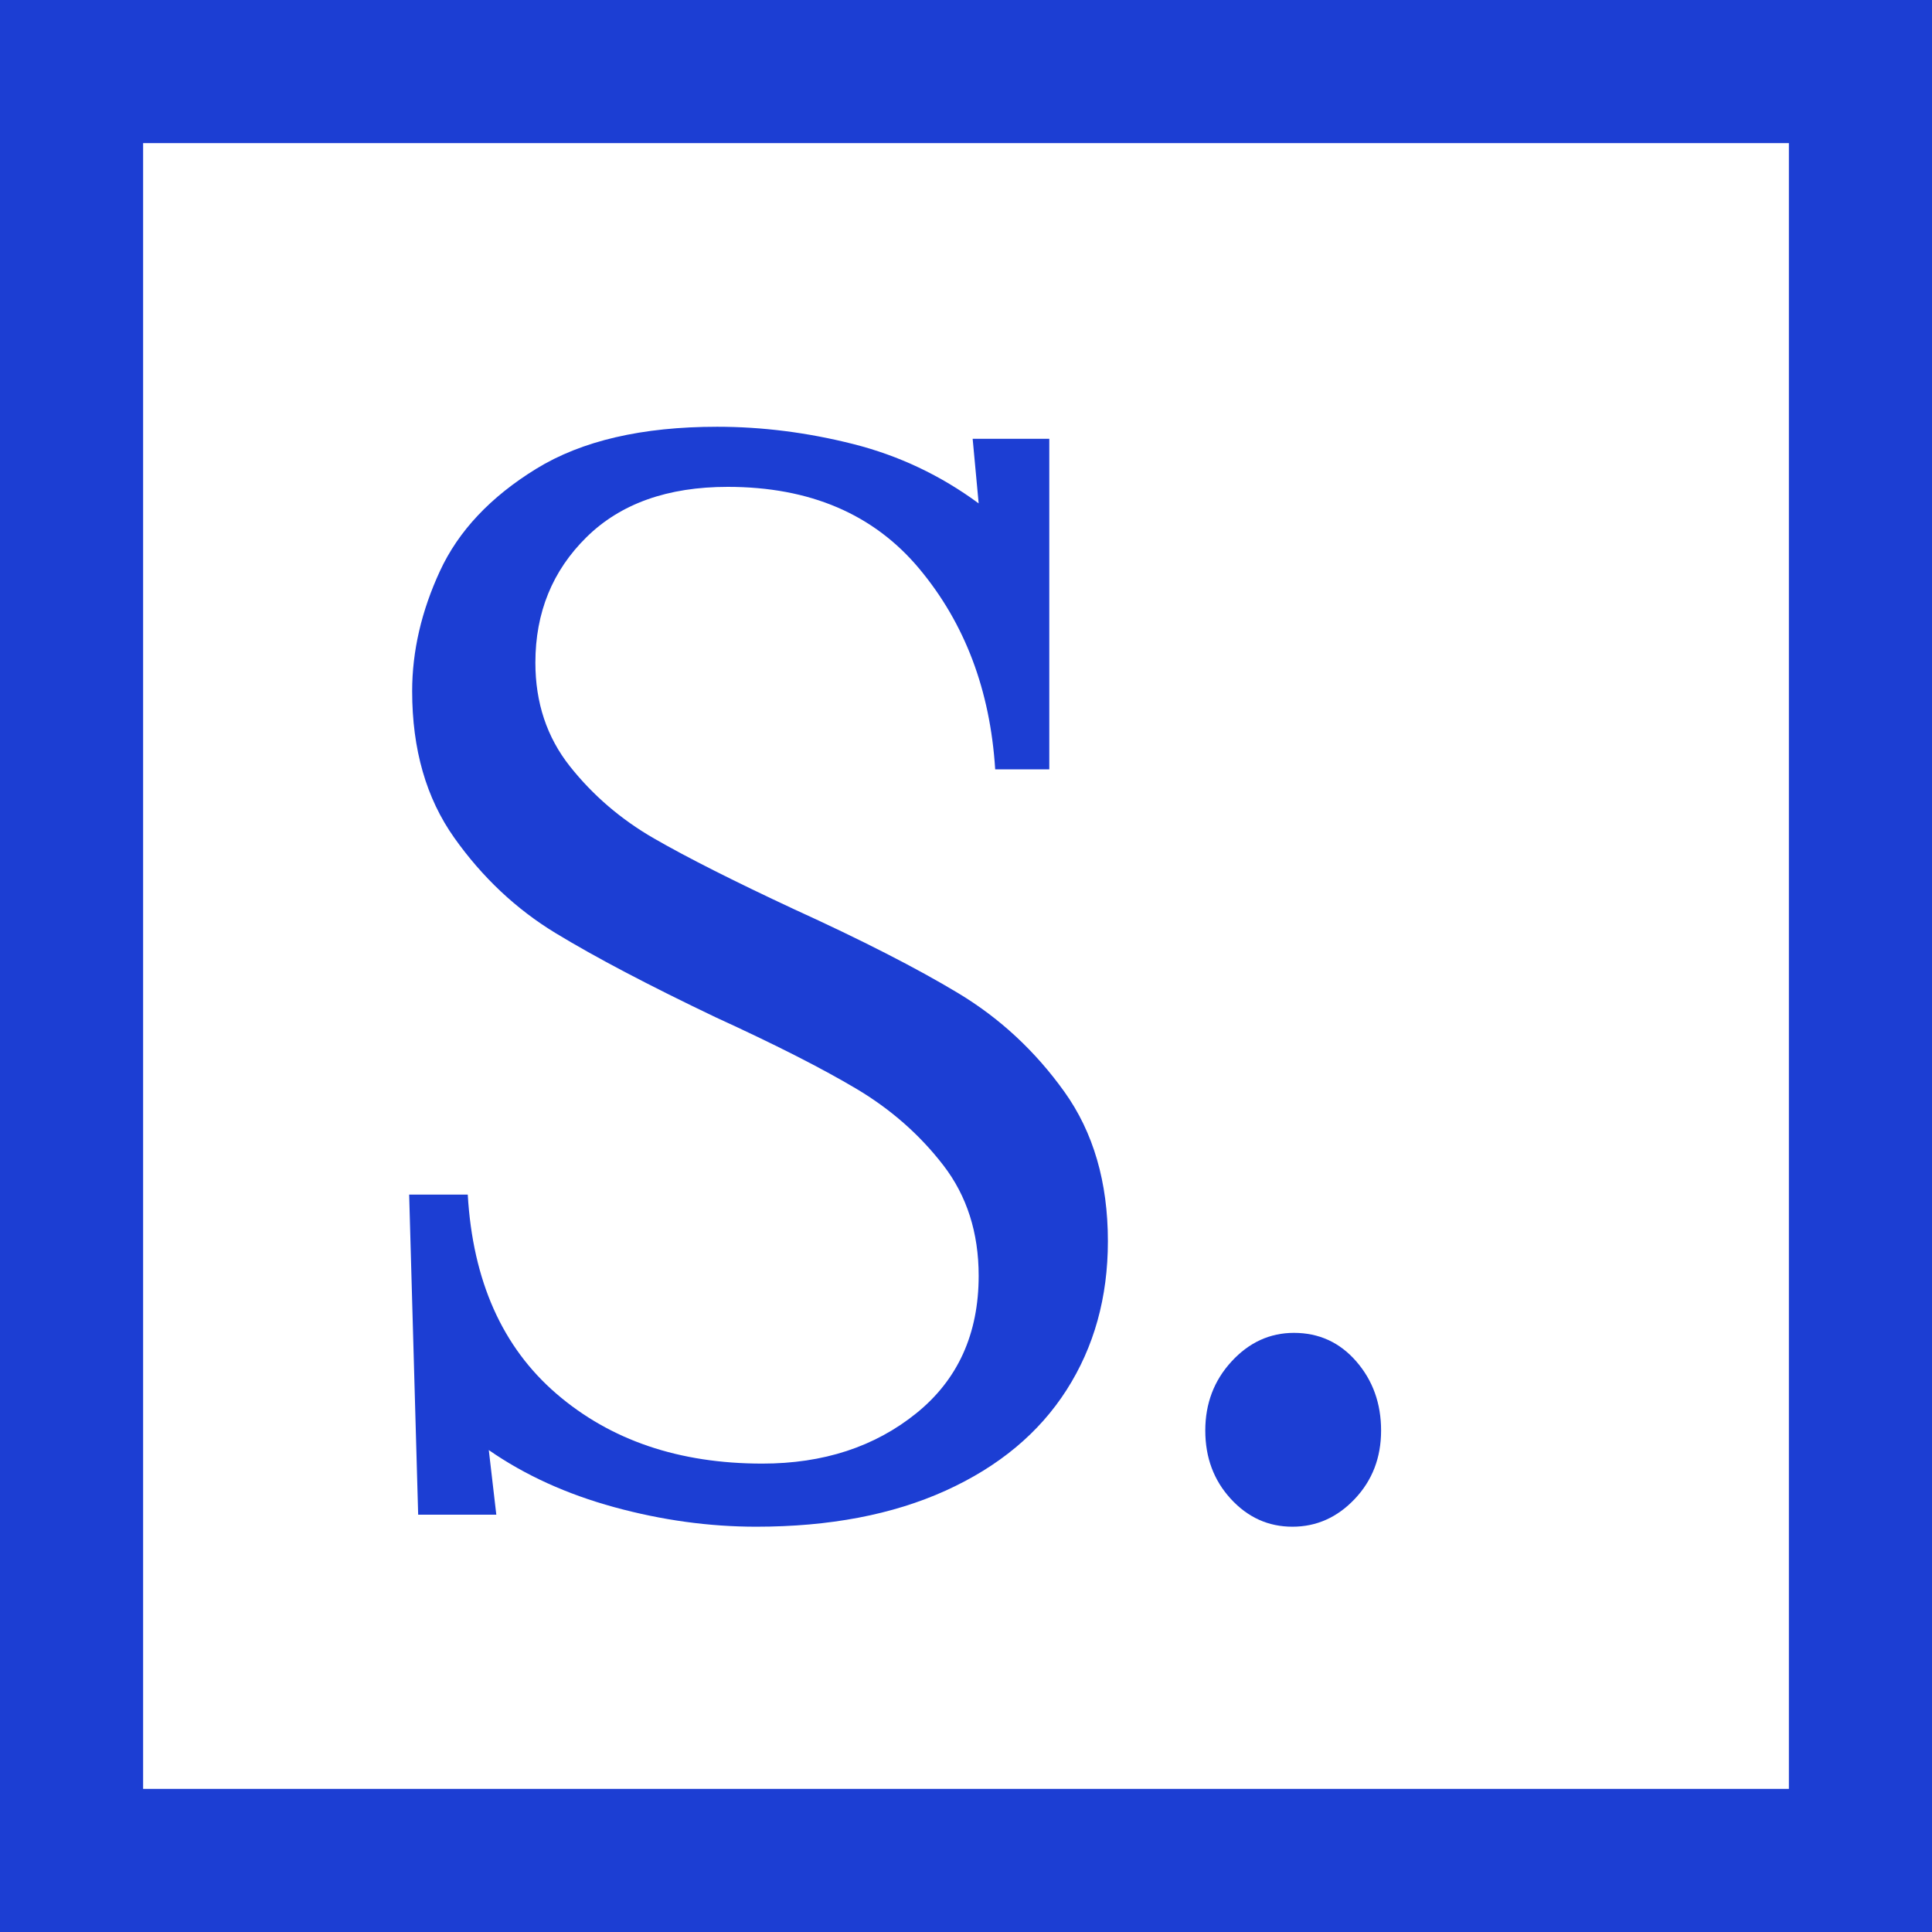
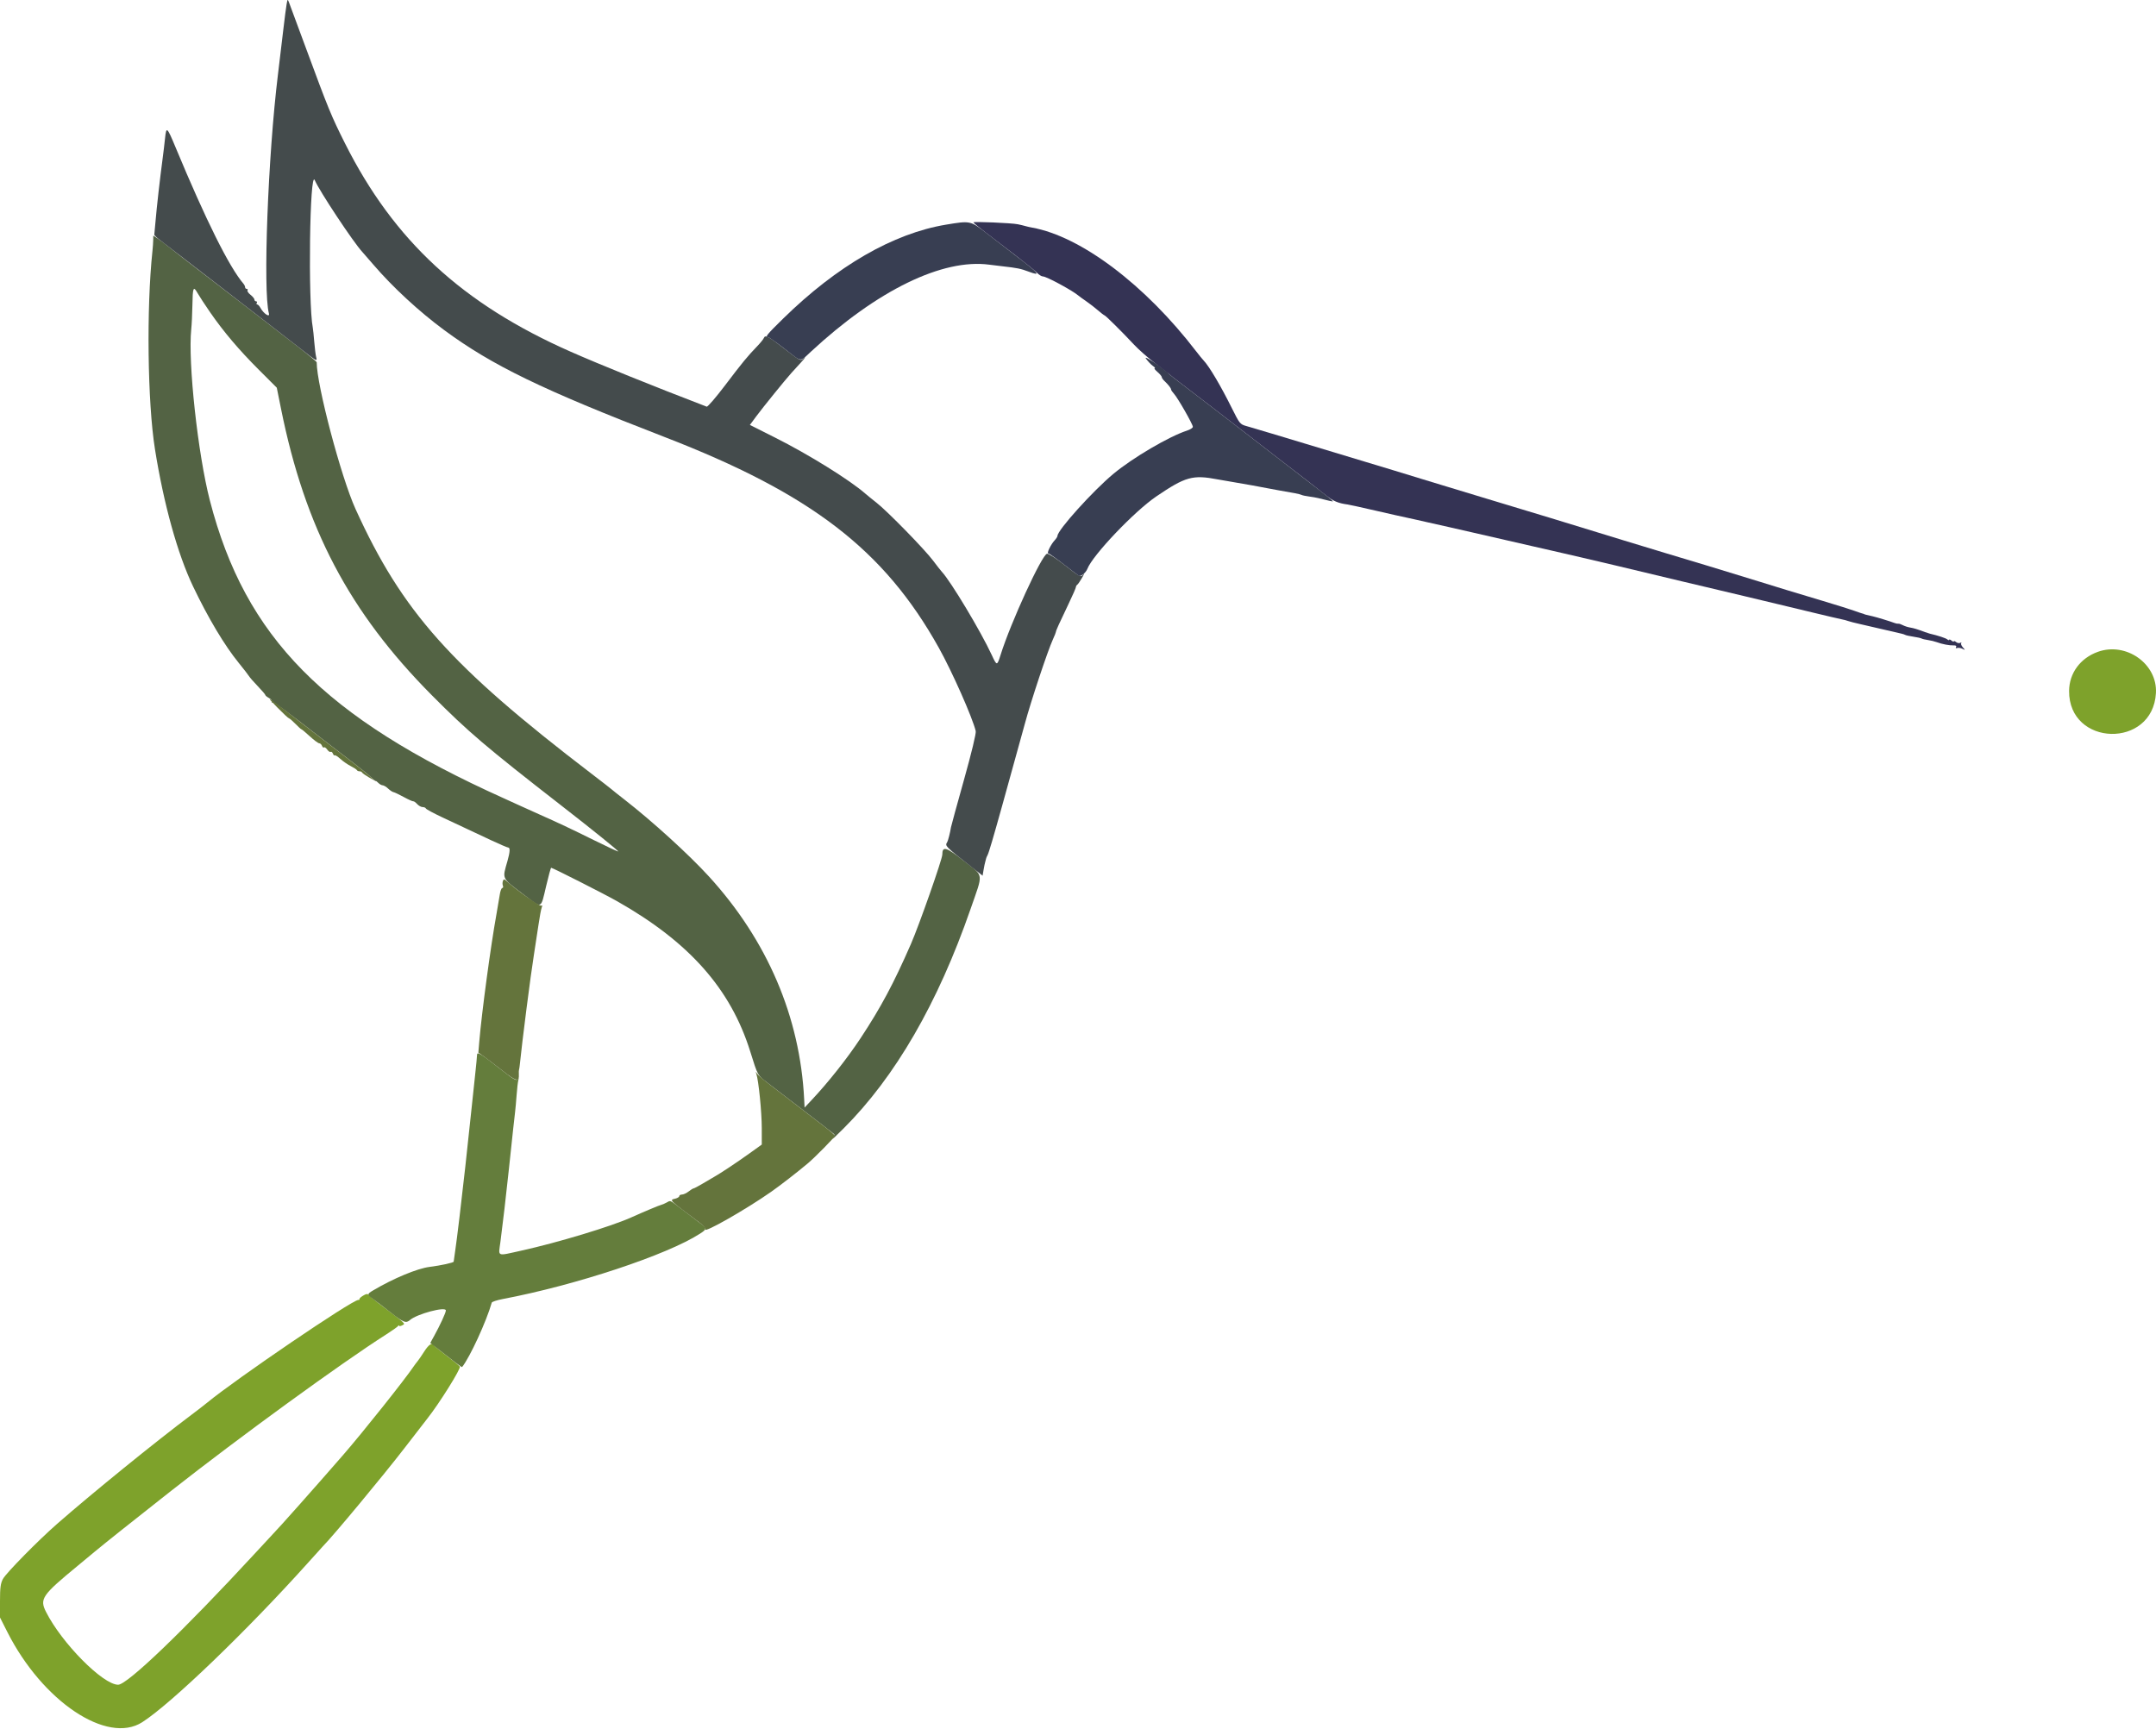
- <svg xmlns="http://www.w3.org/2000/svg" width="54px" height="54px" viewBox="0 0 54 54" version="1.1">
-   <defs />
-   <g id="Page-1" stroke="none" stroke-width="1" fill="none" fill-rule="evenodd">
-     <g id="logo-mobile">
-       <rect id="Rectangle-6" stroke="#1C3ED3" stroke-width="4" fill-rule="nonzero" x="2" y="2" width="50" height="50" />
-       <path d="M17.169,42.126 C15.839,41.762 14.67,41.23 13.662,40.53 L13.872,42.336 L11.688,42.336 L11.436,33.39 L13.074,33.39 C13.214,35.798 14.04,37.653 15.552,38.955 C17.064,40.257 18.982,40.908 21.306,40.908 C23.014,40.908 24.449,40.439 25.611,39.501 C26.773,38.563 27.354,37.282 27.354,35.658 C27.354,34.454 27.025,33.425 26.367,32.571 C25.709,31.717 24.897,31.003 23.931,30.429 C22.965,29.855 21.656,29.19 20.004,28.434 C18.128,27.538 16.637,26.754 15.531,26.082 C14.425,25.41 13.48,24.521 12.696,23.415 C11.912,22.309 11.52,20.944 11.52,19.32 C11.52,18.2 11.779,17.08 12.297,15.96 C12.815,14.84 13.711,13.888 14.985,13.104 C16.259,12.32 17.946,11.928 20.046,11.928 C21.306,11.928 22.573,12.089 23.847,12.411 C25.121,12.733 26.29,13.286 27.354,14.07 L27.186,12.264 L29.328,12.264 L29.328,21.504 L27.816,21.504 C27.676,19.292 26.969,17.423 25.695,15.897 C24.421,14.371 22.636,13.608 20.34,13.608 C18.66,13.608 17.344,14.077 16.392,15.015 C15.44,15.953 14.964,17.122 14.964,18.522 C14.964,19.642 15.286,20.608 15.93,21.42 C16.574,22.232 17.358,22.904 18.282,23.436 C19.206,23.968 20.508,24.626 22.188,25.41 C24.092,26.278 25.625,27.062 26.787,27.762 C27.949,28.462 28.936,29.379 29.748,30.513 C30.56,31.647 30.966,33.04 30.966,34.692 C30.966,36.26 30.581,37.646 29.811,38.85 C29.041,40.054 27.914,40.992 26.43,41.664 C24.946,42.336 23.182,42.672 21.138,42.672 C19.822,42.672 18.499,42.49 17.169,42.126 Z" id="S" fill="#1C3ED3" />
-       <path d="M34.402,41.895 C33.926,41.377 33.688,40.74 33.688,39.984 C33.688,39.228 33.933,38.584 34.423,38.052 C34.913,37.52 35.494,37.254 36.166,37.254 C36.866,37.254 37.447,37.52 37.909,38.052 C38.371,38.584 38.602,39.228 38.602,39.984 C38.602,40.74 38.357,41.377 37.867,41.895 C37.377,42.413 36.796,42.672 36.124,42.672 C35.452,42.672 34.878,42.413 34.402,41.895 Z" id="." fill="#1C3ED3" />
-     </g>
-   </g>
+ <svg xmlns="http://www.w3.org/2000/svg" id="svg" version="1.1" width="115.449" height="92.547" viewBox="0 0 230.898 185.094">
+   <defs id="defs15" />
+   <path fill-rule="evenodd" fill="#536344" stroke="none" d="m 16.409,25.713 c -0.005,0.263 -0.041,0.778 -0.08,1.145 -0.656,6.16 -0.529,16.268 0.266,21.25 0.935,5.864 2.426,11.234 4.077,14.689 1.635,3.42 3.371,6.328 4.898,8.204 0.512,0.628 1.005,1.266 1.097,1.416 0.092,0.151 0.523,0.644 0.958,1.095 0.436,0.452 0.792,0.871 0.792,0.931 0,0.059 0.185,0.207 0.411,0.328 0.226,0.121 0.364,0.303 0.307,0.403 -0.058,0.101 -0.046,0.131 0.025,0.067 0.122,-0.11 1.171,0.656 5.508,4.025 1.009,0.784 2.428,1.875 3.154,2.425 0.725,0.55 1.569,1.234 1.874,1.52 0.305,0.286 0.554,0.486 0.554,0.446 0,-0.04 0.118,0.045 0.262,0.189 0.144,0.144 0.355,0.262 0.469,0.262 0.113,0 0.375,0.157 0.582,0.349 0.206,0.193 0.464,0.364 0.573,0.381 0.109,0.017 0.606,0.254 1.105,0.525 0.499,0.272 0.958,0.479 1.022,0.46 0.063,-0.02 0.247,0.112 0.41,0.291 0.163,0.18 0.428,0.327 0.589,0.327 0.162,0 0.319,0.067 0.349,0.15 0.031,0.082 0.801,0.499 1.711,0.926 0.91,0.426 2.11,0.99 2.666,1.251 0.557,0.261 1.747,0.819 2.646,1.241 0.898,0.421 1.704,0.765 1.791,0.765 0.222,0 0.198,0.468 -0.074,1.428 -0.571,2.023 -0.704,1.759 1.885,3.726 1.829,1.39 1.668,1.463 2.254,-1.029 0.253,-1.077 0.494,-1.958 0.537,-1.958 0.159,0 5.695,2.807 7.057,3.579 7.727,4.377 12.159,9.377 14.26,16.088 0.83,2.65 0.768,2.537 1.851,3.362 0.535,0.408 1.834,1.406 2.889,2.219 1.054,0.813 2.404,1.85 3,2.305 0.596,0.455 1.152,0.89 1.237,0.967 0.092,0.083 0.027,0.292 -0.162,0.518 -0.174,0.208 0.36,-0.296 1.186,-1.121 5.533,-5.523 10.095,-13.406 13.597,-23.5 1.385,-3.992 1.462,-3.443 -0.723,-5.162 -1.894,-1.491 -2.302,-1.608 -2.302,-0.665 0,0.49 -2.486,7.569 -3.363,9.577 -1.85,4.235 -3.225,6.807 -5.389,10.083 -1.439,2.179 -3.434,4.701 -5.231,6.614 l -0.767,0.817 -0.044,-0.882 c -0.443,-8.83 -3.942,-17.016 -10.206,-23.876 -2.15,-2.355 -6.059,-5.911 -9.083,-8.262 -0.642,-0.499 -1.25,-0.983 -1.351,-1.076 -0.102,-0.092 -1.067,-0.843 -2.147,-1.668 -15.076,-11.525 -20.252,-17.331 -25.258,-28.334 -1.544,-3.393 -4.161,-13.281 -4.161,-15.722 0,-0.062 -0.844,-0.767 -1.875,-1.567 -3.189,-2.475 -7.475,-5.782 -10.315,-7.961 -1.494,-1.145 -3.096,-2.389 -3.56,-2.764 -0.464,-0.374 -1.048,-0.814 -1.297,-0.977 l -0.453,-0.297 -0.008,0.477 m 6.089,7.728 c 1.459,2.107 3.083,4.023 5.227,6.167 l 1.917,1.916 0.453,2.25 c 2.575,12.786 7.309,21.781 16.154,30.689 3.878,3.905 5.783,5.528 13.849,11.8 3.404,2.647 6.172,4.881 6.117,4.936 -0.028,0.027 -1.212,-0.526 -2.633,-1.229 -2.406,-1.192 -3.795,-1.846 -5.898,-2.78 -0.468,-0.208 -1.375,-0.618 -2.017,-0.911 -0.642,-0.294 -1.429,-0.652 -1.75,-0.797 -19.196,-8.645 -27.648,-17.214 -31.44,-31.874 -1.289,-4.985 -2.359,-14.816 -1.996,-18.334 0.053,-0.504 0.107,-1.629 0.122,-2.5 0.033,-2.011 0.101,-2.181 0.553,-1.386 0.199,0.35 0.803,1.274 1.342,2.053" id="path1" />
+   <path fill-rule="evenodd" fill="#7ea22b" stroke="none" d="m 224.667,69.814 c -1.876,0.674 -3.059,2.281 -3.076,4.178 -0.055,5.991 8.962,6.222 9.3,0.239 0.177,-3.123 -3.186,-5.509 -6.224,-4.417 M 38.876,138.774 c -0.252,0.154 -0.421,0.316 -0.375,0.362 0.045,0.045 -0.011,0.085 -0.126,0.089 -0.692,0.019 -13.078,8.442 -16.23,11.036 -0.287,0.237 -1.023,0.805 -1.635,1.263 -3.834,2.873 -10.701,8.448 -14.426,11.714 -2.024,1.774 -5.429,5.239 -5.769,5.87 -0.252,0.467 -0.315,0.936 -0.315,2.357 v 1.773 l 0.792,1.563 c 3.764,7.433 10.687,12.06 14.44,9.652 3.107,-1.994 11.213,-9.791 17.772,-17.095 0.823,-0.917 1.534,-1.705 1.58,-1.75 1.051,-1.052 6.458,-7.558 8.725,-10.5 1.165,-1.513 2.268,-2.938 2.45,-3.167 1.27,-1.596 3.646,-5.397 3.491,-5.584 -0.095,-0.114 -0.753,-0.649 -1.461,-1.187 -0.709,-0.539 -1.314,-1.035 -1.344,-1.104 -0.143,-0.321 -0.541,-0.056 -1,0.667 -0.277,0.435 -0.603,0.91 -0.724,1.056 -0.121,0.146 -0.296,0.376 -0.387,0.513 -0.956,1.426 -5.484,7.113 -7.605,9.552 -2.929,3.369 -6.914,7.856 -7.479,8.42 -0.046,0.046 -0.946,1.018 -2,2.159 -7.577,8.206 -13.626,14.01 -14.6,14.006 -1.63,-0.005 -6.036,-4.457 -7.722,-7.802 -0.704,-1.395 -0.435,-1.785 3.404,-4.946 0.446,-0.367 1.266,-1.046 1.822,-1.511 1.039,-0.865 4.054,-3.265 8.18,-6.511 7.287,-5.732 18.265,-13.717 23,-16.729 0.641,-0.408 1.221,-0.818 1.289,-0.912 0.067,-0.094 0.123,-0.111 0.125,-0.039 0.001,0.072 0.153,0.05 0.336,-0.048 0.36,-0.193 0.514,-0.05 -2.584,-2.395 -0.458,-0.347 -0.908,-0.725 -1,-0.841 -0.132,-0.165 -0.262,-0.151 -0.624,0.069" id="path2" />
+   <path fill-rule="evenodd" fill="#444b4c" stroke="none" d="m 30.695,0.448 c -0.057,0.317 -0.218,1.551 -0.356,2.743 -0.138,1.192 -0.398,3.367 -0.577,4.833 -1.066,8.714 -1.61,23.117 -0.964,25.543 0.129,0.482 -0.56,0.035 -0.899,-0.584 -0.113,-0.207 -0.272,-0.375 -0.353,-0.375 -0.082,0 -0.102,-0.075 -0.046,-0.167 0.057,-0.092 0.024,-0.167 -0.073,-0.167 -0.097,0 -0.177,-0.083 -0.177,-0.184 0,-0.101 -0.188,-0.332 -0.418,-0.513 -0.23,-0.181 -0.376,-0.398 -0.323,-0.483 0.052,-0.084 0.015,-0.153 -0.082,-0.153 -0.097,0 -0.177,-0.078 -0.177,-0.174 0,-0.095 -0.077,-0.264 -0.172,-0.375 -1.537,-1.799 -4.018,-6.782 -7.276,-14.613 -0.918,-2.207 -0.991,-2.27 -1.125,-0.978 -0.06,0.581 -0.18,1.582 -0.266,2.223 -0.269,1.999 -0.639,5.274 -0.753,6.667 -0.061,0.733 -0.121,1.382 -0.134,1.442 -0.013,0.06 0.276,0.335 0.643,0.61 0.367,0.276 2.129,1.634 3.917,3.018 1.787,1.383 4.587,3.546 6.223,4.806 1.635,1.26 3.764,2.909 4.731,3.666 1.962,1.534 1.954,1.53 1.816,0.98 -0.054,-0.217 -0.144,-0.94 -0.199,-1.606 -0.054,-0.666 -0.124,-1.34 -0.155,-1.499 -0.525,-2.727 -0.331,-17.111 0.213,-15.805 0.465,1.116 4.15,6.677 5.087,7.677 0.11,0.118 0.65,0.739 1.199,1.379 2.055,2.397 4.907,5.03 7.588,7.005 5.131,3.781 10.482,6.377 23.58,11.439 15.676,6.06 23.512,12.078 29.365,22.555 1.426,2.551 3.613,7.483 3.965,8.942 0.057,0.236 -0.442,2.307 -1.26,5.224 -0.745,2.659 -1.372,4.946 -1.393,5.084 -0.082,0.547 -0.305,1.426 -0.402,1.583 -0.257,0.416 -0.252,0.422 2.674,2.721 l 1.117,0.877 0.105,-0.632 c 0.058,-0.348 0.141,-0.745 0.186,-0.883 0.045,-0.137 0.084,-0.287 0.087,-0.333 0.003,-0.046 0.074,-0.211 0.157,-0.367 0.132,-0.246 0.61,-1.866 1.565,-5.3 0.75,-2.697 2.305,-8.317 2.422,-8.75 0.647,-2.411 2.439,-7.798 3.006,-9.04 0.177,-0.388 0.323,-0.752 0.323,-0.808 0,-0.129 0.347,-0.9 1.348,-2.985 0.439,-0.917 0.797,-1.733 0.794,-1.815 -0.002,-0.081 0.062,-0.194 0.144,-0.25 0.081,-0.056 0.319,-0.402 0.528,-0.768 0.21,-0.367 0.267,-0.528 0.128,-0.359 -0.299,0.364 -0.24,0.394 -2.161,-1.101 -0.808,-0.629 -1.587,-1.121 -1.731,-1.092 -0.558,0.11 -3.893,7.374 -4.978,10.843 -0.37,1.183 -0.399,1.183 -0.945,0 -1.161,-2.515 -4.392,-7.901 -5.352,-8.921 -0.106,-0.112 -0.53,-0.652 -0.942,-1.2 -0.912,-1.212 -4.855,-5.249 -6.026,-6.17 -0.466,-0.367 -1.008,-0.806 -1.203,-0.977 -1.7,-1.486 -6.08,-4.206 -9.7,-6.024 l -2.678,-1.345 0.674,-0.911 c 0.712,-0.962 3.138,-3.956 3.775,-4.66 0.207,-0.229 0.684,-0.752 1.059,-1.162 0.375,-0.41 0.518,-0.609 0.318,-0.442 -0.425,0.353 -0.35,0.389 -2.219,-1.063 -1.612,-1.253 -1.97,-1.437 -2.106,-1.083 -0.052,0.134 -0.368,0.528 -0.702,0.874 -1.051,1.088 -1.597,1.752 -3.444,4.189 -0.988,1.304 -1.879,2.339 -1.981,2.3 -5.835,-2.239 -11.394,-4.485 -14.579,-5.891 -11.578,-5.11 -18.927,-11.896 -24.155,-22.305 -1.47,-2.927 -1.785,-3.695 -4.172,-10.167 -0.913,-2.475 -1.731,-4.684 -1.819,-4.91 -0.155,-0.401 -0.161,-0.397 -0.264,0.167" id="path3" />
+   <path fill-rule="evenodd" fill="#647d3c" stroke="none" d="m 51.081,113.066 c -0.002,0.16 -0.078,0.967 -0.169,1.792 -0.09,0.825 -0.274,2.55 -0.407,3.833 -0.214,2.065 -0.393,3.731 -0.671,6.25 -0.408,3.696 -0.905,7.837 -1.081,9 -0.089,0.596 -0.164,1.128 -0.166,1.182 -0.004,0.114 -1.378,0.415 -2.587,0.566 -1.305,0.163 -3.88,1.235 -6.04,2.515 -0.672,0.398 -0.672,0.457 -10e-4,0.929 0.298,0.21 1.139,0.853 1.87,1.428 1.39,1.095 1.642,1.194 2.075,0.818 0.755,-0.655 3.846,-1.479 3.846,-1.026 0,0.235 -0.62,1.583 -1.261,2.741 l -0.407,0.737 0.376,0.296 c 2.256,1.778 2.993,2.334 3.031,2.287 0.832,-1.039 2.613,-4.907 3.175,-6.897 0.027,-0.096 0.564,-0.272 1.193,-0.391 7.808,-1.48 17.583,-4.719 21.102,-6.992 0.8,-0.517 0.793,-0.555 -0.25,-1.344 -0.482,-0.364 -1.324,-1.003 -1.872,-1.422 -1.142,-0.871 -1.003,-0.818 -1.473,-0.56 -0.2,0.11 -0.444,0.214 -0.542,0.231 -0.168,0.029 -1.982,0.789 -3.213,1.347 -2.108,0.955 -7.857,2.693 -11.756,3.555 -2.724,0.601 -2.476,0.703 -2.26,-0.93 0.243,-1.84 0.618,-5.062 0.91,-7.82 0.412,-3.894 0.58,-5.442 0.659,-6.072 0.042,-0.331 0.116,-1.161 0.166,-1.845 0.05,-0.684 0.133,-1.395 0.184,-1.58 0.07,-0.252 0.053,-0.278 -0.068,-0.103 -0.129,0.187 -0.459,0.001 -1.636,-0.923 -2.521,-1.977 -2.722,-2.096 -2.727,-1.602" id="path4" />
+   <path fill-rule="evenodd" fill="#383e52" stroke="none" d="m 101.301,24.063 c -5.647,0.942 -11.668,4.416 -17.418,10.049 -1.748,1.712 -1.98,1.996 -1.633,1.996 0.091,0 0.891,0.562 1.778,1.25 1.915,1.485 1.586,1.448 2.806,0.317 7.102,-6.587 14.106,-10.002 19.126,-9.326 0.297,0.04 0.915,0.116 1.374,0.167 1.641,0.186 1.961,0.251 2.849,0.583 1.334,0.499 1.12,0.215 -1.141,-1.52 -1.123,-0.862 -2.692,-2.069 -3.486,-2.683 -1.627,-1.256 -1.67,-1.264 -4.255,-0.833 m 21.422,14.34 c 0.209,0.293 0.542,0.646 0.74,0.785 0.199,0.139 0.289,0.253 0.199,0.253 -0.089,0 0.045,0.178 0.297,0.395 0.252,0.216 0.458,0.462 0.458,0.546 0,0.083 0.131,0.275 0.292,0.427 0.418,0.395 0.708,0.766 0.708,0.906 0,0.067 0.142,0.276 0.316,0.465 0.404,0.44 2.017,3.265 2.017,3.533 0,0.111 -0.281,0.293 -0.625,0.405 -1.923,0.625 -5.798,2.9 -7.875,4.624 -2.202,1.829 -6,6.042 -6,6.656 0,0.081 -0.135,0.292 -0.3,0.47 -0.407,0.437 -0.879,1.406 -0.685,1.406 0.086,0 0.812,0.51 1.613,1.134 0.8,0.623 1.547,1.188 1.658,1.256 0.208,0.126 0.75,-0.31 0.915,-0.736 0.566,-1.468 5.032,-6.161 7.383,-7.758 3.127,-2.124 3.9,-2.338 6.583,-1.824 0.229,0.044 0.867,0.154 1.417,0.245 1.125,0.184 3.616,0.633 4.25,0.765 0.229,0.048 0.641,0.124 0.916,0.17 1.413,0.233 2.263,0.403 2.384,0.478 0.074,0.046 0.431,0.122 0.792,0.17 0.362,0.048 0.808,0.126 0.991,0.172 1.152,0.294 1.583,0.387 1.583,0.342 0,-0.052 -1.13,-0.964 -2.164,-1.747 -0.303,-0.229 -1.76,-1.354 -3.238,-2.5 -1.478,-1.146 -3.272,-2.533 -3.986,-3.083 -0.714,-0.55 -2.25,-1.735 -3.414,-2.633 -1.163,-0.898 -2.677,-2.058 -3.364,-2.579 -0.688,-0.52 -1.288,-0.99 -1.334,-1.043 -0.473,-0.555 -2.849,-2.153 -2.527,-1.7" id="path6" />
+   <path fill-rule="evenodd" fill="#64743c" stroke="none" d="m 29.667,75.74 c 0.642,0.656 1.219,1.195 1.284,1.197 0.064,0.002 0.372,0.266 0.683,0.587 0.312,0.321 0.602,0.584 0.646,0.584 0.044,0 0.447,0.337 0.896,0.75 0.449,0.412 0.904,0.75 1.011,0.75 0.107,0 0.242,0.123 0.299,0.274 0.058,0.15 0.153,0.226 0.212,0.167 0.058,-0.058 0.211,0.045 0.34,0.229 0.13,0.184 0.297,0.297 0.373,0.25 0.076,-0.047 0.185,0.038 0.242,0.188 0.058,0.15 0.145,0.233 0.194,0.184 0.049,-0.049 0.319,0.121 0.6,0.377 0.281,0.257 0.783,0.605 1.115,0.774 0.333,0.169 0.63,0.363 0.661,0.432 0.03,0.068 0.155,0.125 0.277,0.125 0.123,0 0.248,0.059 0.278,0.132 0.031,0.072 0.356,0.303 0.722,0.513 l 0.667,0.382 -0.583,-0.521 c -0.321,-0.286 -1.145,-0.949 -1.831,-1.472 -0.686,-0.523 -2.412,-1.851 -3.835,-2.951 -1.422,-1.1 -3.023,-2.338 -3.557,-2.75 -1.781,-1.377 -1.868,-1.402 -0.694,-0.201 m 24.193,18.609 c -0.054,0.142 -0.056,0.371 -0.003,0.509 0.052,0.137 0.023,0.25 -0.066,0.25 -0.089,0 -0.209,0.318 -0.267,0.708 -0.057,0.39 -0.22,1.346 -0.361,2.125 -0.615,3.405 -1.565,10.448 -1.833,13.606 l -0.101,1.189 0.552,0.388 c 0.304,0.213 1.216,0.908 2.027,1.544 1.511,1.186 1.811,1.247 1.758,0.356 -0.01,-0.183 -0.002,-0.389 0.02,-0.458 0.022,-0.069 0.053,-0.256 0.069,-0.417 0.271,-2.662 1.178,-9.746 1.515,-11.824 0.145,-0.899 0.366,-2.347 0.491,-3.217 0.125,-0.871 0.284,-1.727 0.353,-1.903 0.083,-0.209 0.065,-0.281 -0.051,-0.209 -0.155,0.096 -2.657,-1.675 -3.65,-2.583 -0.307,-0.281 -0.366,-0.289 -0.453,-0.064 m 27.144,20.675 c 0.239,0.714 0.577,4.087 0.578,5.781 l 0.002,1.78 -1.375,0.986 c -1.32,0.946 -3.006,2.066 -3.709,2.463 -0.183,0.104 -0.73,0.425 -1.215,0.714 -0.486,0.29 -0.936,0.528 -1,0.53 -0.065,0.002 -0.305,0.15 -0.535,0.33 -0.229,0.179 -0.548,0.327 -0.708,0.329 -0.16,0.002 -0.292,0.078 -0.292,0.167 0,0.09 -0.187,0.211 -0.416,0.269 -0.666,0.167 -0.771,0.063 2.537,2.538 0.407,0.304 0.704,0.646 0.66,0.759 -0.17,0.445 4.412,-2.169 7.053,-4.023 1.01,-0.709 2.758,-2.064 3.916,-3.036 0.799,-0.67 2.917,-2.826 2.917,-2.968 0,-0.072 -0.544,-0.545 -1.208,-1.051 -0.665,-0.506 -2.071,-1.586 -3.125,-2.401 -1.055,-0.814 -2.347,-1.808 -2.873,-2.208 -0.525,-0.401 -1.037,-0.855 -1.137,-1.01 -0.158,-0.245 -0.168,-0.239 -0.07,0.051" id="path7" />
+   <path fill-rule="evenodd" fill="#343354" stroke="none" d="m 104.25,23.817 c 0,0.046 0.582,0.529 1.292,1.073 0.71,0.543 2.154,1.649 3.208,2.456 1.055,0.807 2.089,1.646 2.299,1.865 0.21,0.218 0.5,0.397 0.644,0.397 0.385,0 3.178,1.513 3.839,2.08 0.109,0.093 0.473,0.357 0.809,0.586 0.336,0.23 0.893,0.661 1.239,0.959 0.345,0.298 0.663,0.541 0.706,0.541 0.101,0 1.955,1.839 3.131,3.105 0.504,0.544 1.554,1.469 2.333,2.057 0.779,0.588 1.454,1.113 1.5,1.167 0.046,0.053 0.646,0.523 1.334,1.043 0.687,0.521 2.201,1.681 3.364,2.579 1.164,0.898 2.7,2.083 3.414,2.633 0.714,0.55 2.508,1.937 3.986,3.083 1.478,1.146 2.936,2.271 3.241,2.5 0.304,0.229 0.935,0.726 1.403,1.103 0.765,0.619 1.335,0.86 2.342,0.99 0.183,0.024 1.533,0.321 3,0.66 1.466,0.339 2.966,0.676 3.333,0.749 0.367,0.073 0.854,0.18 1.083,0.238 0.23,0.057 0.754,0.177 1.167,0.265 0.412,0.089 1.2,0.265 1.75,0.392 0.55,0.127 1.9,0.434 3,0.683 1.807,0.409 3.385,0.771 6.583,1.509 0.596,0.137 1.534,0.352 2.084,0.476 2.834,0.641 10.506,2.453 13.833,3.267 0.367,0.09 1.492,0.356 2.5,0.591 1.008,0.236 2.921,0.69 4.25,1.009 1.329,0.319 2.867,0.687 3.417,0.817 0.55,0.13 2.237,0.535 3.75,0.901 1.512,0.365 2.937,0.699 3.166,0.742 0.23,0.043 0.529,0.123 0.667,0.177 0.137,0.055 0.737,0.208 1.333,0.341 0.596,0.133 1.759,0.401 2.584,0.596 0.825,0.195 1.631,0.382 1.792,0.415 0.161,0.033 0.35,0.096 0.42,0.139 0.07,0.044 0.462,0.129 0.871,0.19 0.409,0.061 0.805,0.149 0.882,0.197 0.076,0.047 0.378,0.119 0.67,0.16 0.292,0.041 0.719,0.144 0.948,0.229 0.58,0.216 1.345,0.363 1.801,0.347 0.244,-0.009 0.342,0.054 0.268,0.173 -0.07,0.114 -0.025,0.155 0.116,0.105 0.127,-0.046 0.382,-0.007 0.565,0.086 0.321,0.162 0.322,0.156 0.041,-0.161 -0.16,-0.181 -0.235,-0.392 -0.166,-0.468 0.069,-0.076 0.028,-0.082 -0.091,-0.014 -0.118,0.069 -0.324,0.034 -0.458,-0.077 -0.133,-0.111 -0.243,-0.145 -0.243,-0.077 0,0.068 -0.112,0.031 -0.25,-0.083 -0.137,-0.114 -0.25,-0.152 -0.25,-0.084 0,0.069 -0.093,0.048 -0.208,-0.046 -0.171,-0.14 -0.984,-0.407 -1.875,-0.614 -0.092,-0.022 -0.317,-0.095 -0.5,-0.163 -0.848,-0.316 -1.199,-0.423 -1.61,-0.492 -0.244,-0.041 -0.598,-0.156 -0.785,-0.257 -0.188,-0.1 -0.401,-0.169 -0.473,-0.153 -0.073,0.015 -0.245,-0.015 -0.382,-0.069 -0.443,-0.171 -1.933,-0.628 -2.348,-0.72 -0.644,-0.142 -0.899,-0.208 -0.944,-0.244 -0.023,-0.018 -0.098,-0.043 -0.166,-0.056 -0.069,-0.012 -0.463,-0.145 -0.875,-0.294 -0.413,-0.15 -1.913,-0.621 -3.334,-1.046 -3.23,-0.966 -5.066,-1.525 -6.666,-2.028 -1.712,-0.539 -9.838,-3.007 -10.25,-3.114 -0.184,-0.048 -2.209,-0.663 -4.5,-1.367 -6.93,-2.128 -10.137,-3.107 -10.75,-3.282 -0.321,-0.091 -2.009,-0.601 -3.75,-1.134 -1.742,-0.533 -3.729,-1.136 -4.417,-1.339 -0.687,-0.204 -1.812,-0.546 -2.5,-0.76 -0.687,-0.214 -2.113,-0.65 -3.167,-0.97 -4.157,-1.26 -8.151,-2.467 -9.5,-2.87 -0.779,-0.233 -2.354,-0.707 -3.5,-1.054 -1.145,-0.347 -2.395,-0.717 -2.776,-0.823 -0.664,-0.184 -0.728,-0.263 -1.54,-1.898 -1.195,-2.407 -2.436,-4.504 -3.034,-5.126 -0.131,-0.136 -0.497,-0.585 -0.813,-0.997 -5.458,-7.112 -12.324,-12.289 -17.546,-13.229 -0.253,-0.046 -0.591,-0.123 -0.75,-0.171 -0.16,-0.048 -0.516,-0.134 -0.791,-0.19 -0.664,-0.137 -4.75,-0.31 -4.75,-0.201" id="path8" />
</svg>
